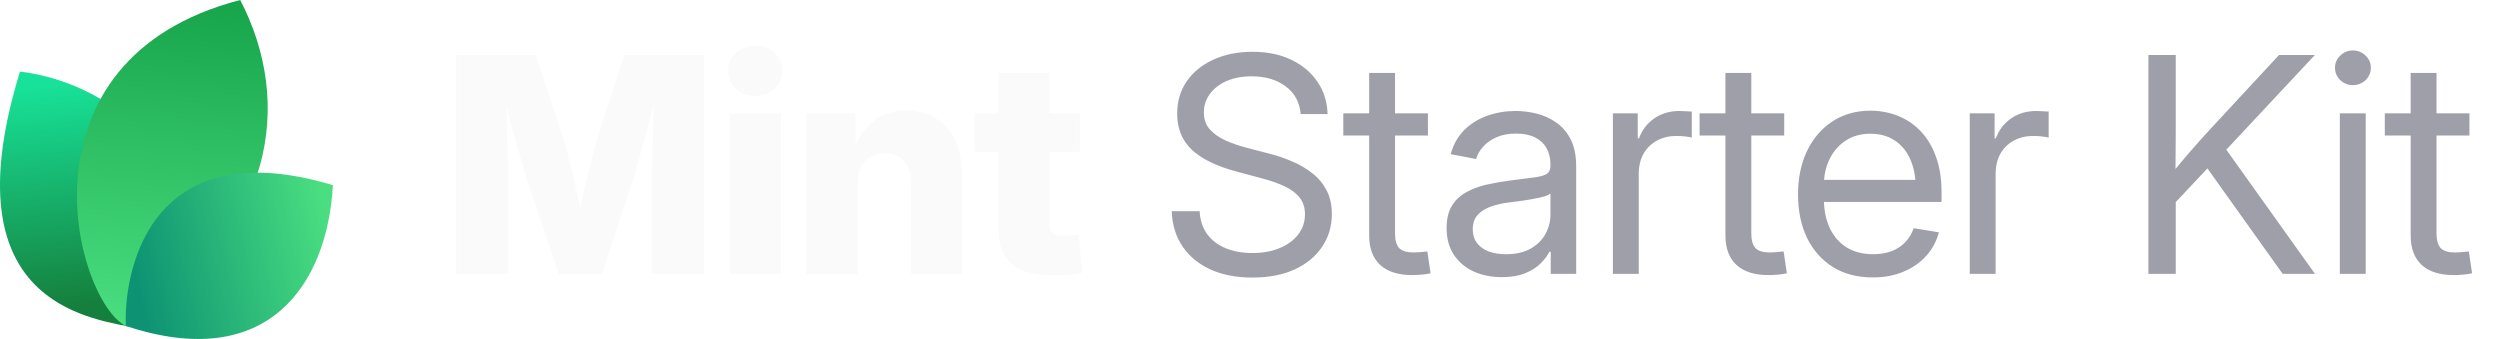
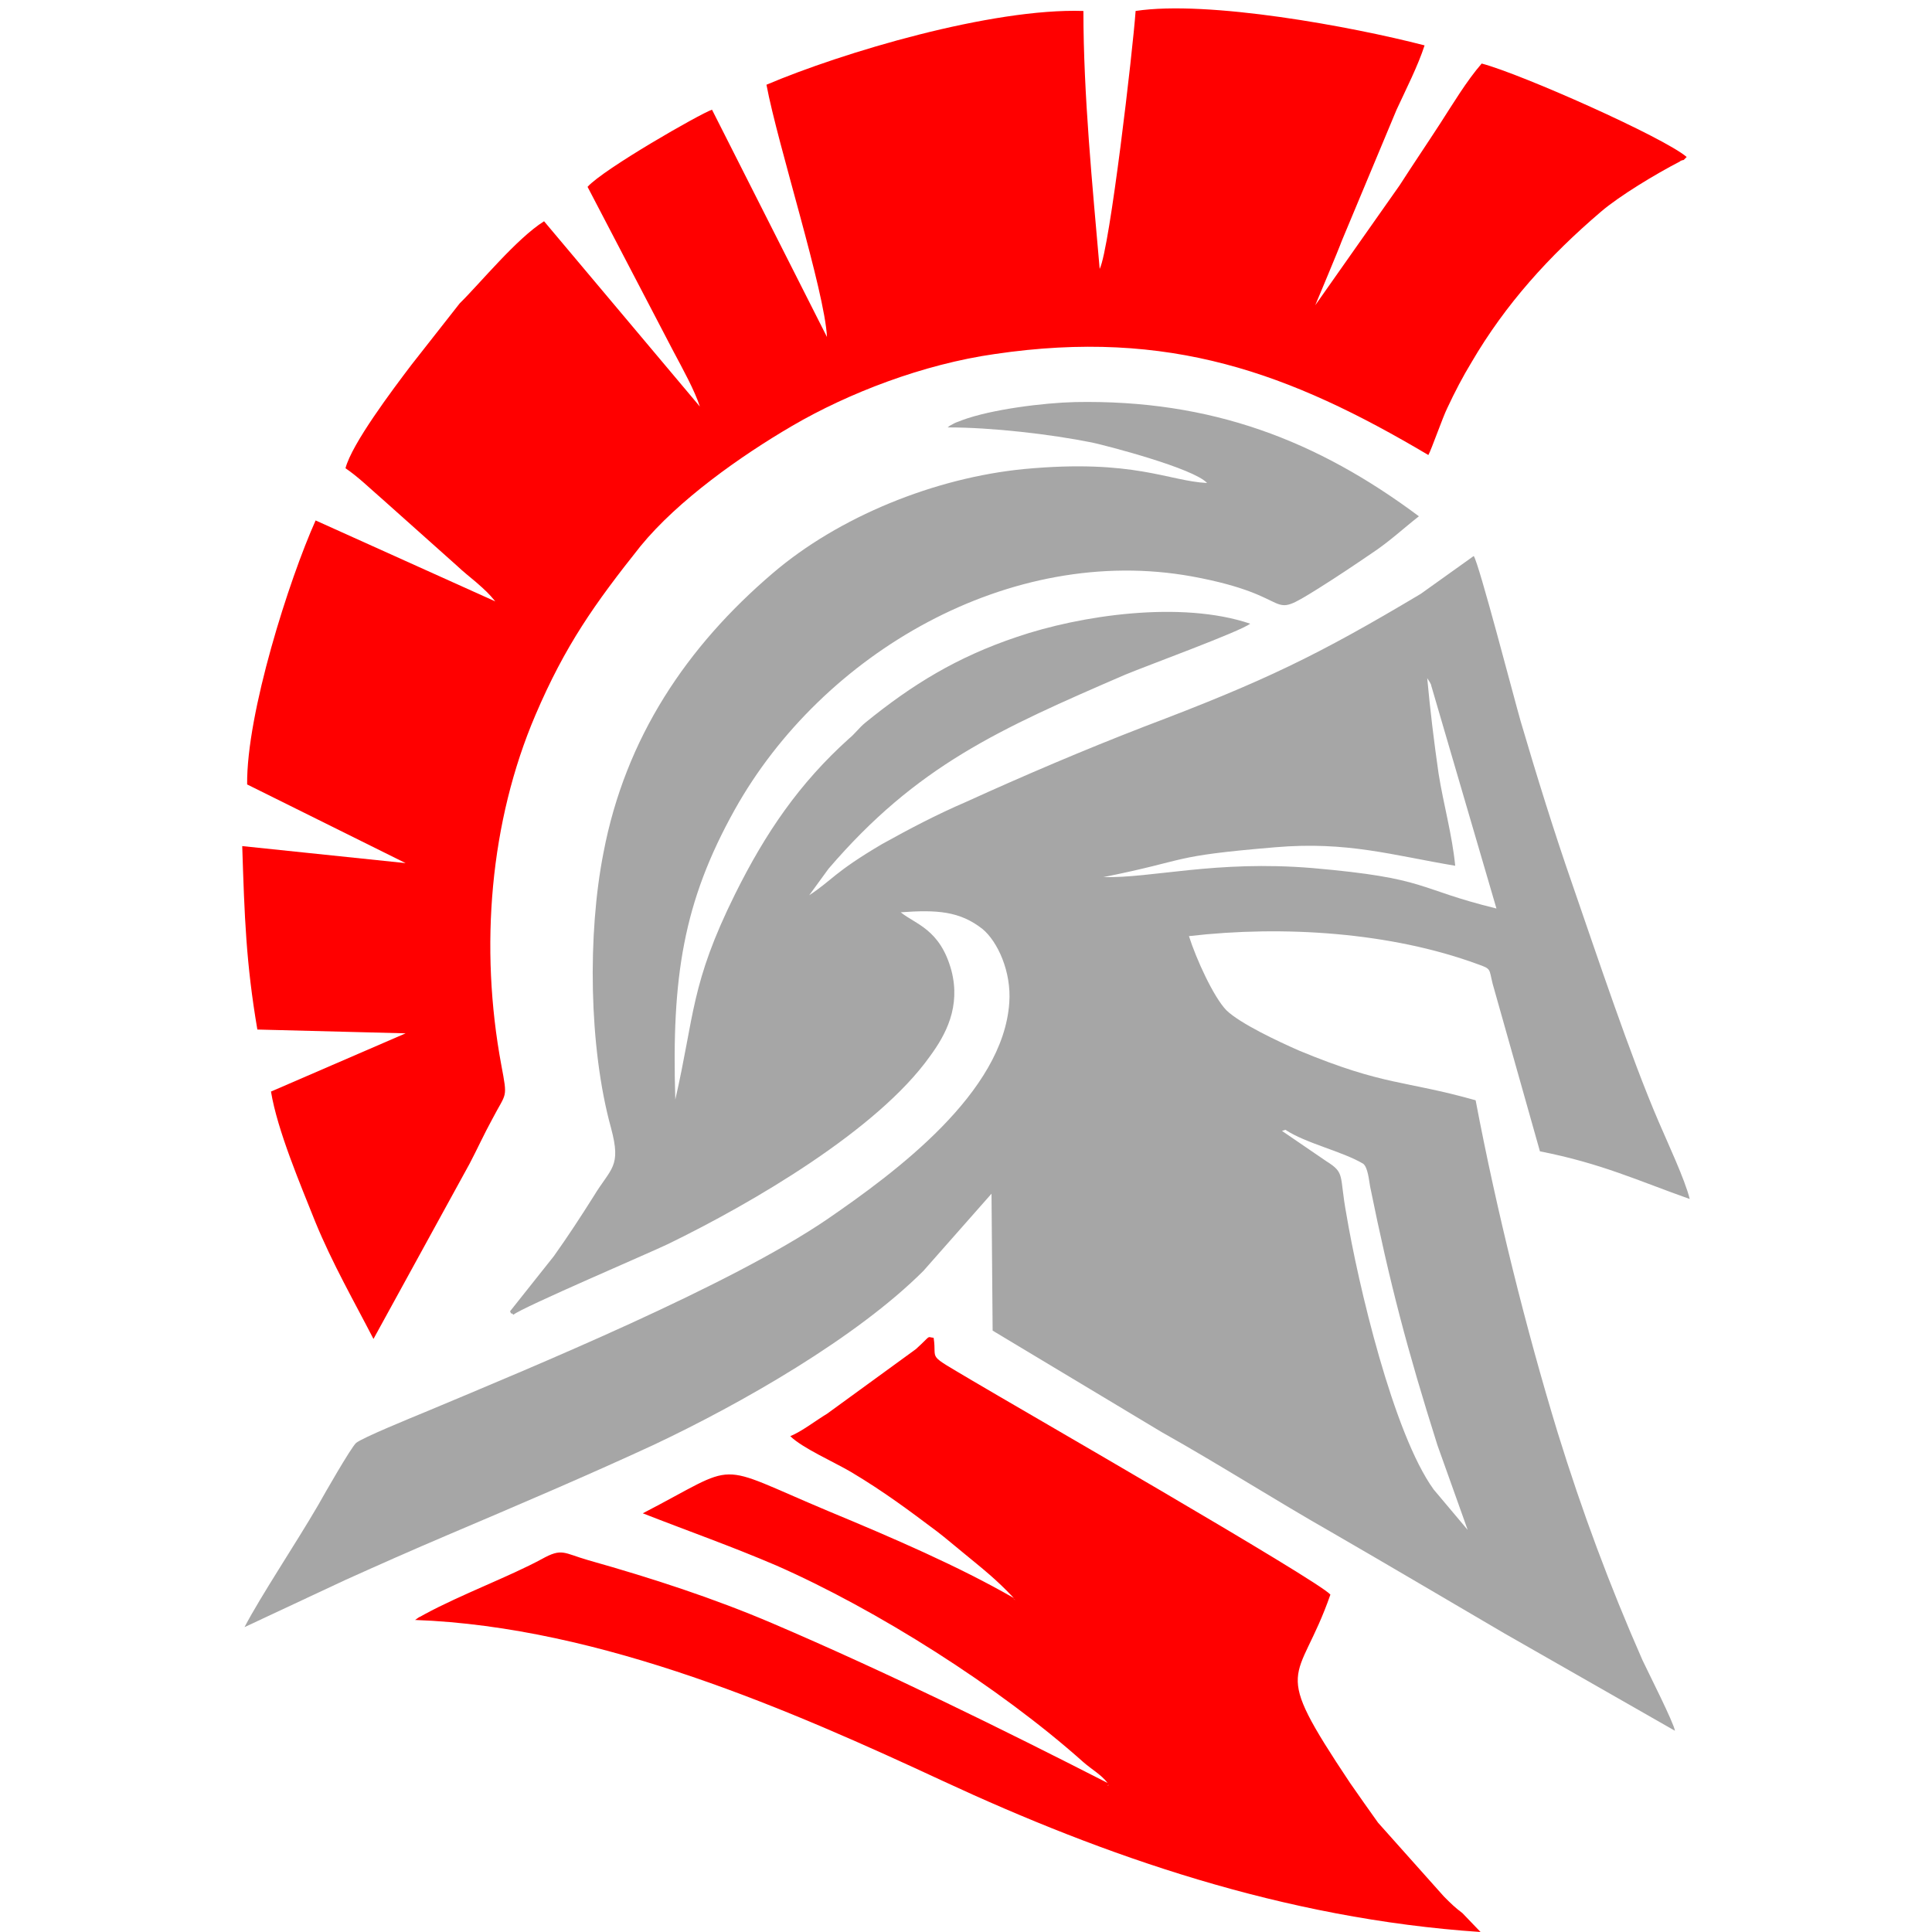
- <svg xmlns="http://www.w3.org/2000/svg" width="177" height="24" viewBox="0 0 177 24" fill="none">
-   <path d="M9.061 23.108C5.268 22.377 -3.391 20.627 1.417 5.064C9.634 6.099 16.973 14.064 9.061 23.108Z" fill="url(#paint0_linear_17557_2145)" />
-   <path d="M8.919 23.094C5.276 21.222 0.784 4.209 17.007 0C20.757 7.193 19.621 16.545 8.919 23.094Z" fill="url(#paint1_linear_17557_2145)" />
-   <path d="M8.914 23.079C8.735 19.882 10.159 9.085 23.57 13.111C23.181 20.123 18.984 26.418 8.914 23.079Z" fill="url(#paint2_linear_17557_2145)" />
-   <path d="M32.301 19.392V3.894H37.938L39.925 9.948C40.036 10.315 40.164 10.787 40.31 11.362C40.462 11.938 40.611 12.552 40.757 13.204C40.91 13.855 41.048 14.483 41.173 15.086C41.305 15.682 41.412 16.192 41.495 16.615H40.695C40.771 16.192 40.871 15.682 40.996 15.086C41.128 14.49 41.267 13.866 41.412 13.214C41.565 12.562 41.714 11.948 41.86 11.373C42.005 10.79 42.133 10.315 42.244 9.948L44.2 3.894H49.848V19.392H46.166V12.704C46.166 12.357 46.173 11.917 46.187 11.383C46.2 10.849 46.214 10.27 46.228 9.646C46.249 9.022 46.266 8.391 46.28 7.753C46.301 7.115 46.311 6.519 46.311 5.964H46.623C46.485 6.561 46.332 7.181 46.166 7.826C45.999 8.471 45.833 9.102 45.666 9.719C45.507 10.336 45.351 10.901 45.198 11.414C45.053 11.928 44.928 12.357 44.824 12.704L42.608 19.392H39.561L37.314 12.704C37.203 12.357 37.072 11.928 36.919 11.414C36.773 10.901 36.614 10.34 36.441 9.729C36.274 9.112 36.104 8.481 35.931 7.836C35.764 7.192 35.608 6.567 35.463 5.964H35.827C35.834 6.512 35.844 7.105 35.858 7.743C35.872 8.374 35.886 9.005 35.9 9.636C35.92 10.26 35.938 10.839 35.952 11.373C35.965 11.907 35.972 12.351 35.972 12.704V19.392H32.301ZM51.668 19.392V8.024H55.288V19.392H51.668ZM53.468 6.786C52.927 6.786 52.473 6.616 52.105 6.276C51.738 5.93 51.554 5.507 51.554 5.007C51.554 4.508 51.738 4.088 52.105 3.749C52.473 3.409 52.927 3.239 53.468 3.239C54.009 3.239 54.463 3.409 54.83 3.749C55.198 4.082 55.382 4.501 55.382 5.007C55.382 5.507 55.198 5.93 54.83 6.276C54.463 6.616 54.009 6.786 53.468 6.786ZM60.708 13.027V19.392H57.088V8.024H60.551L60.593 10.967H60.281C60.593 10.024 61.061 9.268 61.685 8.7C62.309 8.124 63.138 7.836 64.171 7.836C64.975 7.836 65.672 8.017 66.262 8.377C66.851 8.731 67.302 9.234 67.614 9.885C67.933 10.537 68.092 11.307 68.092 12.194V19.392H64.483V12.912C64.483 12.26 64.32 11.754 63.994 11.394C63.675 11.033 63.221 10.853 62.632 10.853C62.25 10.853 61.914 10.936 61.623 11.102C61.332 11.269 61.106 11.515 60.947 11.841C60.787 12.16 60.708 12.555 60.708 13.027ZM76.456 8.024V10.749H69.008V8.024H76.456ZM70.683 5.163H74.292V15.783C74.292 16.102 74.361 16.334 74.5 16.48C74.646 16.625 74.899 16.698 75.259 16.698C75.405 16.698 75.596 16.688 75.831 16.667C76.074 16.646 76.251 16.629 76.362 16.615L76.632 19.309C76.313 19.378 75.963 19.427 75.582 19.455C75.207 19.482 74.836 19.496 74.469 19.496C73.2 19.496 72.25 19.222 71.619 18.674C70.995 18.127 70.683 17.308 70.683 16.22V5.163Z" fill="#FAFAFA" />
-   <path d="M88.667 19.652C87.523 19.652 86.528 19.458 85.682 19.07C84.843 18.681 84.188 18.137 83.716 17.437C83.245 16.736 82.992 15.908 82.957 14.951H84.933C84.968 15.596 85.148 16.14 85.474 16.584C85.8 17.021 86.24 17.354 86.795 17.582C87.35 17.804 87.974 17.915 88.667 17.915C89.388 17.915 90.026 17.801 90.581 17.572C91.143 17.343 91.583 17.024 91.902 16.615C92.228 16.199 92.391 15.717 92.391 15.169C92.391 14.698 92.266 14.306 92.017 13.994C91.767 13.675 91.413 13.408 90.956 13.193C90.498 12.978 89.954 12.787 89.323 12.621L87.502 12.132C86.123 11.765 85.082 11.255 84.382 10.603C83.689 9.944 83.342 9.095 83.342 8.055C83.342 7.174 83.571 6.404 84.028 5.746C84.486 5.087 85.117 4.577 85.921 4.217C86.726 3.849 87.645 3.666 88.678 3.666C89.718 3.666 90.63 3.853 91.413 4.227C92.204 4.602 92.824 5.122 93.275 5.787C93.726 6.446 93.965 7.209 93.993 8.076H92.089C92.013 7.23 91.656 6.574 91.018 6.11C90.387 5.638 89.586 5.403 88.615 5.403C87.95 5.403 87.36 5.513 86.847 5.735C86.341 5.957 85.946 6.262 85.661 6.651C85.377 7.032 85.235 7.469 85.235 7.961C85.235 8.447 85.377 8.849 85.661 9.168C85.946 9.48 86.317 9.74 86.774 9.948C87.232 10.149 87.724 10.319 88.251 10.457L89.884 10.884C90.439 11.023 90.977 11.206 91.496 11.435C92.023 11.657 92.495 11.934 92.911 12.267C93.334 12.593 93.67 12.995 93.92 13.474C94.17 13.945 94.294 14.504 94.294 15.149C94.294 16.015 94.066 16.788 93.608 17.468C93.157 18.148 92.512 18.681 91.673 19.07C90.834 19.458 89.832 19.652 88.667 19.652ZM101.097 8.024V9.594H95.106V8.024H101.097ZM96.937 5.163H98.767V16.521C98.767 17 98.865 17.347 99.059 17.562C99.26 17.77 99.6 17.874 100.078 17.874C100.21 17.874 100.366 17.867 100.546 17.853C100.733 17.832 100.903 17.815 101.056 17.801L101.285 19.351C101.097 19.392 100.886 19.423 100.65 19.444C100.414 19.465 100.189 19.475 99.974 19.475C98.996 19.475 98.244 19.236 97.717 18.758C97.197 18.272 96.937 17.579 96.937 16.677V5.163ZM106.33 19.621C105.595 19.621 104.932 19.489 104.343 19.226C103.754 18.955 103.285 18.564 102.939 18.05C102.592 17.53 102.419 16.896 102.419 16.147C102.419 15.495 102.547 14.965 102.804 14.556C103.06 14.146 103.403 13.828 103.833 13.599C104.263 13.363 104.742 13.186 105.269 13.068C105.796 12.95 106.333 12.857 106.881 12.787C107.574 12.69 108.132 12.617 108.555 12.569C108.978 12.52 109.287 12.441 109.481 12.33C109.675 12.212 109.772 12.014 109.772 11.737V11.654C109.772 11.203 109.679 10.815 109.492 10.489C109.311 10.163 109.041 9.91 108.68 9.729C108.32 9.549 107.872 9.459 107.338 9.459C106.805 9.459 106.34 9.546 105.945 9.719C105.556 9.892 105.241 10.118 104.998 10.395C104.755 10.665 104.593 10.953 104.509 11.258L102.71 10.915C102.897 10.222 103.22 9.65 103.677 9.199C104.135 8.748 104.679 8.412 105.31 8.19C105.941 7.968 106.607 7.857 107.307 7.857C107.8 7.857 108.295 7.92 108.795 8.044C109.301 8.169 109.765 8.381 110.188 8.679C110.611 8.97 110.951 9.369 111.208 9.875C111.464 10.374 111.593 11.005 111.593 11.768V19.392H109.793V17.822H109.7C109.568 18.085 109.363 18.359 109.086 18.643C108.809 18.921 108.444 19.153 107.994 19.34C107.543 19.527 106.988 19.621 106.33 19.621ZM106.621 17.998C107.321 17.998 107.904 17.867 108.368 17.603C108.84 17.333 109.19 16.986 109.419 16.563C109.654 16.133 109.772 15.682 109.772 15.211V13.692C109.703 13.769 109.554 13.841 109.325 13.911C109.096 13.973 108.829 14.032 108.524 14.088C108.226 14.143 107.921 14.192 107.609 14.233C107.304 14.275 107.033 14.309 106.798 14.337C106.354 14.393 105.938 14.49 105.549 14.628C105.168 14.76 104.86 14.954 104.624 15.211C104.388 15.467 104.27 15.811 104.27 16.241C104.27 16.615 104.367 16.934 104.561 17.198C104.762 17.461 105.04 17.662 105.393 17.801C105.747 17.933 106.156 17.998 106.621 17.998ZM114.193 19.392V8.024H115.951V9.792H116.045C116.253 9.209 116.61 8.741 117.116 8.388C117.622 8.034 118.219 7.857 118.905 7.857C119.058 7.857 119.217 7.864 119.384 7.878C119.55 7.885 119.682 7.892 119.779 7.899V9.74C119.716 9.719 119.578 9.695 119.363 9.667C119.155 9.639 118.922 9.625 118.666 9.625C118.174 9.625 117.726 9.733 117.324 9.948C116.922 10.163 116.603 10.471 116.367 10.874C116.138 11.276 116.024 11.758 116.024 12.319V19.392H114.193ZM126.322 8.024V9.594H120.33V8.024H126.322ZM122.161 5.163H123.992V16.521C123.992 17 124.089 17.347 124.283 17.562C124.484 17.77 124.824 17.874 125.302 17.874C125.434 17.874 125.59 17.867 125.77 17.853C125.958 17.832 126.127 17.815 126.28 17.801L126.509 19.351C126.322 19.392 126.11 19.423 125.874 19.444C125.639 19.465 125.413 19.475 125.198 19.475C124.221 19.475 123.468 19.236 122.941 18.758C122.421 18.272 122.161 17.579 122.161 16.677V5.163ZM132.604 19.642C131.502 19.642 130.555 19.396 129.765 18.903C128.974 18.404 128.364 17.714 127.934 16.834C127.511 15.946 127.3 14.927 127.3 13.775C127.3 12.611 127.511 11.584 127.934 10.697C128.364 9.802 128.964 9.102 129.734 8.596C130.51 8.089 131.408 7.836 132.428 7.836C133.1 7.836 133.738 7.954 134.341 8.19C134.952 8.426 135.489 8.783 135.954 9.261C136.425 9.74 136.793 10.343 137.056 11.071C137.327 11.792 137.462 12.645 137.462 13.63V14.296H128.433V12.735H136.463L135.631 13.297C135.631 12.541 135.506 11.876 135.257 11.3C135.007 10.725 134.643 10.277 134.165 9.958C133.686 9.632 133.107 9.469 132.428 9.469C131.748 9.469 131.162 9.632 130.67 9.958C130.177 10.284 129.796 10.725 129.526 11.279C129.262 11.827 129.13 12.441 129.13 13.12V14.046C129.13 14.864 129.273 15.572 129.557 16.168C129.841 16.757 130.243 17.211 130.763 17.53C131.283 17.842 131.901 17.998 132.615 17.998C133.093 17.998 133.523 17.929 133.905 17.79C134.293 17.645 134.619 17.433 134.882 17.156C135.153 16.879 135.354 16.546 135.486 16.157L137.275 16.449C137.108 17.08 136.81 17.634 136.38 18.113C135.95 18.591 135.413 18.966 134.768 19.236C134.123 19.507 133.402 19.642 132.604 19.642ZM139.459 19.392V8.024H141.217V9.792H141.311C141.519 9.209 141.876 8.741 142.382 8.388C142.888 8.034 143.485 7.857 144.171 7.857C144.324 7.857 144.483 7.864 144.649 7.878C144.816 7.885 144.948 7.892 145.045 7.899V9.74C144.982 9.719 144.844 9.695 144.629 9.667C144.421 9.639 144.188 9.625 143.932 9.625C143.439 9.625 142.992 9.733 142.59 9.948C142.188 10.163 141.869 10.471 141.633 10.874C141.404 11.276 141.29 11.758 141.29 12.319V19.392H139.459ZM153.429 14.961V12.715C153.783 12.257 154.136 11.82 154.49 11.404C154.844 10.981 155.204 10.565 155.572 10.156C155.939 9.74 156.314 9.327 156.695 8.918L161.355 3.894H163.893L157.277 10.967H157.184L153.429 14.961ZM152.108 19.392V3.894H154.043V9.241L154.022 12.559L154.043 13.505V19.392H152.108ZM161.615 19.392L155.967 11.477L157.173 9.969L163.903 19.392H161.615ZM165.661 19.392V8.024H167.492V19.392H165.661ZM166.587 6.027C166.24 6.027 165.942 5.909 165.692 5.673C165.443 5.43 165.318 5.139 165.318 4.799C165.318 4.459 165.443 4.172 165.692 3.936C165.942 3.693 166.24 3.572 166.587 3.572C166.934 3.572 167.232 3.693 167.482 3.936C167.731 4.172 167.856 4.459 167.856 4.799C167.856 5.139 167.731 5.43 167.482 5.673C167.232 5.909 166.934 6.027 166.587 6.027ZM174.836 8.024V9.594H168.844V8.024H174.836ZM170.675 5.163H172.506V16.521C172.506 17 172.603 17.347 172.797 17.562C172.998 17.77 173.338 17.874 173.816 17.874C173.948 17.874 174.104 17.867 174.284 17.853C174.472 17.832 174.641 17.815 174.794 17.801L175.023 19.351C174.836 19.392 174.624 19.423 174.388 19.444C174.153 19.465 173.927 19.475 173.712 19.475C172.735 19.475 171.982 19.236 171.455 18.758C170.935 18.272 170.675 17.579 170.675 16.677V5.163Z" fill="#9F9FA9" />
-   <defs>
-     <linearGradient id="paint0_linear_17557_2145" x1="3.776" y1="5.916" x2="5.232" y2="21.559" gradientUnits="userSpaceOnUse">
-       <stop stop-color="#18E299" />
-       <stop offset="1" stop-color="#15803D" />
-     </linearGradient>
-     <linearGradient id="paint1_linear_17557_2145" x1="12.171" y1="-0.718" x2="10.19" y2="22.983" gradientUnits="userSpaceOnUse">
-       <stop stop-color="#16A34A" />
-       <stop offset="1" stop-color="#4ADE80" />
-     </linearGradient>
-     <linearGradient id="paint2_linear_17557_2145" x1="23.133" y1="15.353" x2="9.338" y2="18.52" gradientUnits="userSpaceOnUse">
-       <stop stop-color="#4ADE80" />
-       <stop offset="1" stop-color="#0D9373" />
-     </linearGradient>
-   </defs>
+ <svg xmlns="http://www.w3.org/2000/svg" width="512" zoomAndPan="magnify" viewBox="0 0 384 384" height="512" preserveAspectRatio="xMidYMid meet" version="1.0">
+   <path fill="#a6a6a6" d="M 255.48 224.551 C 259.539 227.258 266.832 228.836 270.969 231.316 C 271.871 232.07 272.094 234.551 272.32 235.828 C 276.23 255.074 279.688 268.23 285.703 287.25 L 291.715 304.086 L 284.949 296.043 C 276.906 284.918 269.914 255.148 267.586 241.242 C 266.156 233.496 267.434 233.195 263.602 230.789 L 254.805 224.777 Z M 260.82 172.531 C 241.574 170.949 229.02 174.559 219.32 174.332 C 236.914 170.801 232.027 170.199 253.527 168.395 C 267.809 167.191 276.68 169.973 289.234 172.078 C 288.633 165.914 286.906 159.898 285.926 153.734 C 285.023 147.422 284.273 141.332 283.672 134.789 L 284.199 135.617 C 284.949 137.121 284.199 135.543 284.5 136.371 L 297.43 180.574 C 281.191 176.59 284.121 174.559 260.82 172.531 Z M 239.918 95.926 L 241.723 96.977 Z M 101.371 260.637 C 101.445 260.711 101.594 261.16 101.594 261.086 C 101.672 260.938 101.895 261.16 102.047 261.312 C 103.699 259.883 129.562 248.832 132.793 247.254 C 149.633 239.059 174.441 224.551 184.816 209.969 C 187.973 205.684 190.98 200.117 189.102 192.902 C 186.844 184.633 181.957 183.73 179.027 181.324 C 186.242 180.797 190.754 181.098 195.266 184.633 C 198.273 187.113 201.055 193.129 200.602 199.293 C 199.398 217.184 178.051 232.973 164.367 242.367 C 144.898 255.598 106.633 271.387 84.379 280.707 C 81.824 281.762 72.051 285.746 70.773 286.797 C 69.719 287.773 64.383 297.098 63.254 299.125 C 58.746 306.871 51.902 317.094 48.598 323.406 L 68.52 314.086 C 75.508 310.93 81.973 308.07 89.039 305.066 C 102.648 299.277 116.781 293.262 129.938 287.172 C 147.301 278.98 170.23 265.898 183.539 252.594 L 197.07 237.258 L 197.293 264.469 L 230.973 284.691 C 242.25 291.008 253.527 298.223 265.027 304.766 C 276.078 311.152 288.031 318.223 299.082 324.688 L 332.914 344.008 C 332.613 342.277 327.648 332.504 326.445 329.949 C 319.906 315.062 314.496 300.555 309.609 284.766 C 303.293 264.094 297.43 240.488 293.293 218.688 C 278.859 214.629 275.328 215.906 258.262 208.84 C 253.977 206.961 246.461 203.426 243.754 200.797 C 241.199 198.164 237.738 190.57 236.312 186.062 C 255.105 183.883 276.453 185.309 293.672 191.625 C 296.453 192.602 295.926 192.527 296.676 195.535 L 306.074 228.836 C 318.328 231.242 325.621 234.699 335.844 238.309 C 334.941 234.551 331.41 227.031 329.68 222.973 C 324.043 209.891 317.277 189.52 312.539 175.836 C 308.855 165.238 305.473 154.336 302.242 143.359 C 300.961 138.926 293.973 112.012 292.918 110.508 L 282.395 118.027 C 261.871 130.281 251.27 135.391 227.441 144.414 C 215.41 149.074 203.609 154.109 192.031 159.375 C 186.094 161.93 180.68 164.785 175.27 167.793 C 165.719 173.43 165.418 174.934 160.836 177.941 L 164.668 172.68 C 182.258 152.156 198.574 144.941 223.605 134.113 C 228.117 132.234 246.461 125.543 248.488 123.965 C 234.73 119.305 214.66 122.312 202.105 126.598 C 190.227 130.582 181.281 136.07 171.961 143.66 C 170.758 144.641 169.93 145.844 168.727 146.82 C 158.879 155.691 152.188 165.461 146.098 177.715 C 137.23 195.609 138.055 201.848 134.223 218.539 C 133.469 194.18 135.801 179.297 146.023 160.953 C 163.391 129.828 200.754 108.027 236.914 114.57 C 258.637 118.555 251.047 123.816 262.02 116.973 C 265.855 114.57 269.312 112.238 272.621 109.984 C 276.156 107.652 278.938 105.02 282.02 102.617 C 261.871 87.582 240.82 79.387 213.684 79.914 C 207.52 80.062 197.07 81.34 191.207 83.52 C 190.527 83.82 190.078 83.898 189.551 84.199 C 188.801 84.574 188.723 84.648 188.348 84.949 C 197.219 84.949 208.797 86.301 217.066 87.957 C 220.148 88.633 237.215 93.066 239.918 96 C 232.25 95.625 225.41 91.188 203.609 93.219 C 185.793 94.949 166.699 102.691 153.543 113.969 C 136.551 128.477 124.297 146.594 119.938 169.523 C 116.781 185.535 117.008 208.086 121.441 224.176 C 123.547 231.992 121.441 232.07 117.984 237.781 C 115.426 241.844 112.871 245.75 110.09 249.66 Z M 101.371 260.637 " fill-opacity="1" fill-rule="evenodd" />
+   <path fill="#ff0000" d="M 62.73 103.441 C 57.469 115.172 48.973 141.781 49.121 155.914 L 80.621 171.551 L 48.145 168.168 C 48.598 182.227 48.898 191.398 51.152 204.629 L 80.621 205.383 L 53.859 216.957 C 55.137 224.703 59.723 235.453 62.652 242.82 C 66.035 251.09 70.473 258.832 74.23 266.125 L 93.324 231.316 C 94.828 228.461 96.184 225.453 97.836 222.445 C 100.691 216.957 100.918 218.539 99.641 211.695 C 95.281 188.242 97.387 163.281 106.406 142.156 C 112.344 128.25 118.211 119.98 127.305 108.555 C 134.746 99.457 147.152 90.664 157.449 84.648 C 168.652 78.109 183.461 72.395 197.746 70.363 C 232.402 65.254 256.383 74.125 283.898 90.438 C 284.5 89.383 286.754 82.918 287.656 81.113 C 289.16 77.883 290.738 74.875 292.469 72.02 C 299.234 60.441 307.879 50.895 318.18 42.098 C 321.863 38.941 329.078 34.582 333.891 32.102 C 333.965 31.949 334.492 31.801 334.641 31.801 L 335.242 31.199 C 330.656 27.289 302.465 14.734 294.496 12.629 C 291.492 16.086 288.707 20.75 286.227 24.582 C 283.445 28.867 280.891 32.625 278.184 36.836 L 261.418 60.668 C 261.418 60.668 266.156 49.391 266.684 47.887 L 277.582 21.801 C 279.461 17.742 281.867 13.004 283.145 9.02 C 268.637 5.262 240.07 0 225.711 2.18 C 225.184 9.773 220.598 49.391 218.57 53.449 C 217.141 36.988 215.336 18.871 215.336 2.18 C 197.07 1.578 167.375 10.449 152.34 16.84 C 154.594 28.867 163.918 57.809 164.367 66.98 L 141.516 21.801 C 139.109 22.629 119.938 33.605 116.781 37.137 L 133.848 69.84 C 135.727 73.371 138.055 77.582 139.109 80.812 L 108.137 43.977 C 102.648 47.438 95.43 56.309 91.371 60.293 L 81.75 72.547 C 77.988 77.508 69.945 88.184 68.668 93.066 C 71.301 94.871 73.328 96.902 76.188 99.383 L 90.844 112.465 C 92.121 113.668 93.176 114.492 94.605 115.695 C 96.406 117.273 97.16 117.953 98.438 119.531 Z M 62.73 103.441 " fill-opacity="1" fill-rule="evenodd" />
+   <path fill="#ff0000" d="M 220.375 354.758 C 220.375 354.758 220.223 354.98 220.148 354.832 Z M 201.578 317.844 C 200.902 317.395 202.332 318.445 201.578 317.844 Z M 157.074 285.445 C 159.406 287.773 165.719 290.555 169.18 292.586 C 175.719 296.496 180.531 300.102 186.242 304.387 C 188.199 305.891 189.551 307.094 191.508 308.672 C 195.34 311.832 197.973 313.859 201.504 317.621 C 190.527 311.305 177.449 305.668 164.594 300.328 C 141.289 290.555 147.527 290.555 127.758 300.781 C 136.777 304.312 145.348 307.32 154.293 311.152 C 174.141 319.875 198.496 335.211 215.336 350.246 C 217.066 351.75 218.871 352.727 220.148 354.379 C 199.25 343.707 176.395 332.43 153.543 322.656 C 141.738 317.621 129.711 313.711 116.93 310.102 C 111.969 308.672 111.742 307.621 107.684 309.875 C 101.293 313.336 91.598 316.941 84.379 320.852 C 84.23 320.926 83.477 321.379 83.254 321.453 L 82.5 321.98 C 119.637 323.332 157.676 340.172 187.445 354.004 C 219.32 368.812 255.031 381.367 294.273 384 L 290.664 380.242 C 289.16 379.113 288.406 378.363 286.98 376.934 L 273.898 362.273 C 272.172 359.867 270.066 356.863 268.336 354.379 C 252.25 330.25 258.035 335.285 264.426 316.941 C 262.098 314.16 201.055 279.055 193.234 274.395 C 183.762 268.754 186.32 270.711 185.566 265.898 C 184.062 265.746 185.266 265.223 182.035 268.152 L 164.367 281.008 C 162.336 282.211 159.332 284.543 157.074 285.445 Z M 157.074 285.445 " fill-opacity="1" fill-rule="evenodd" />
</svg>
